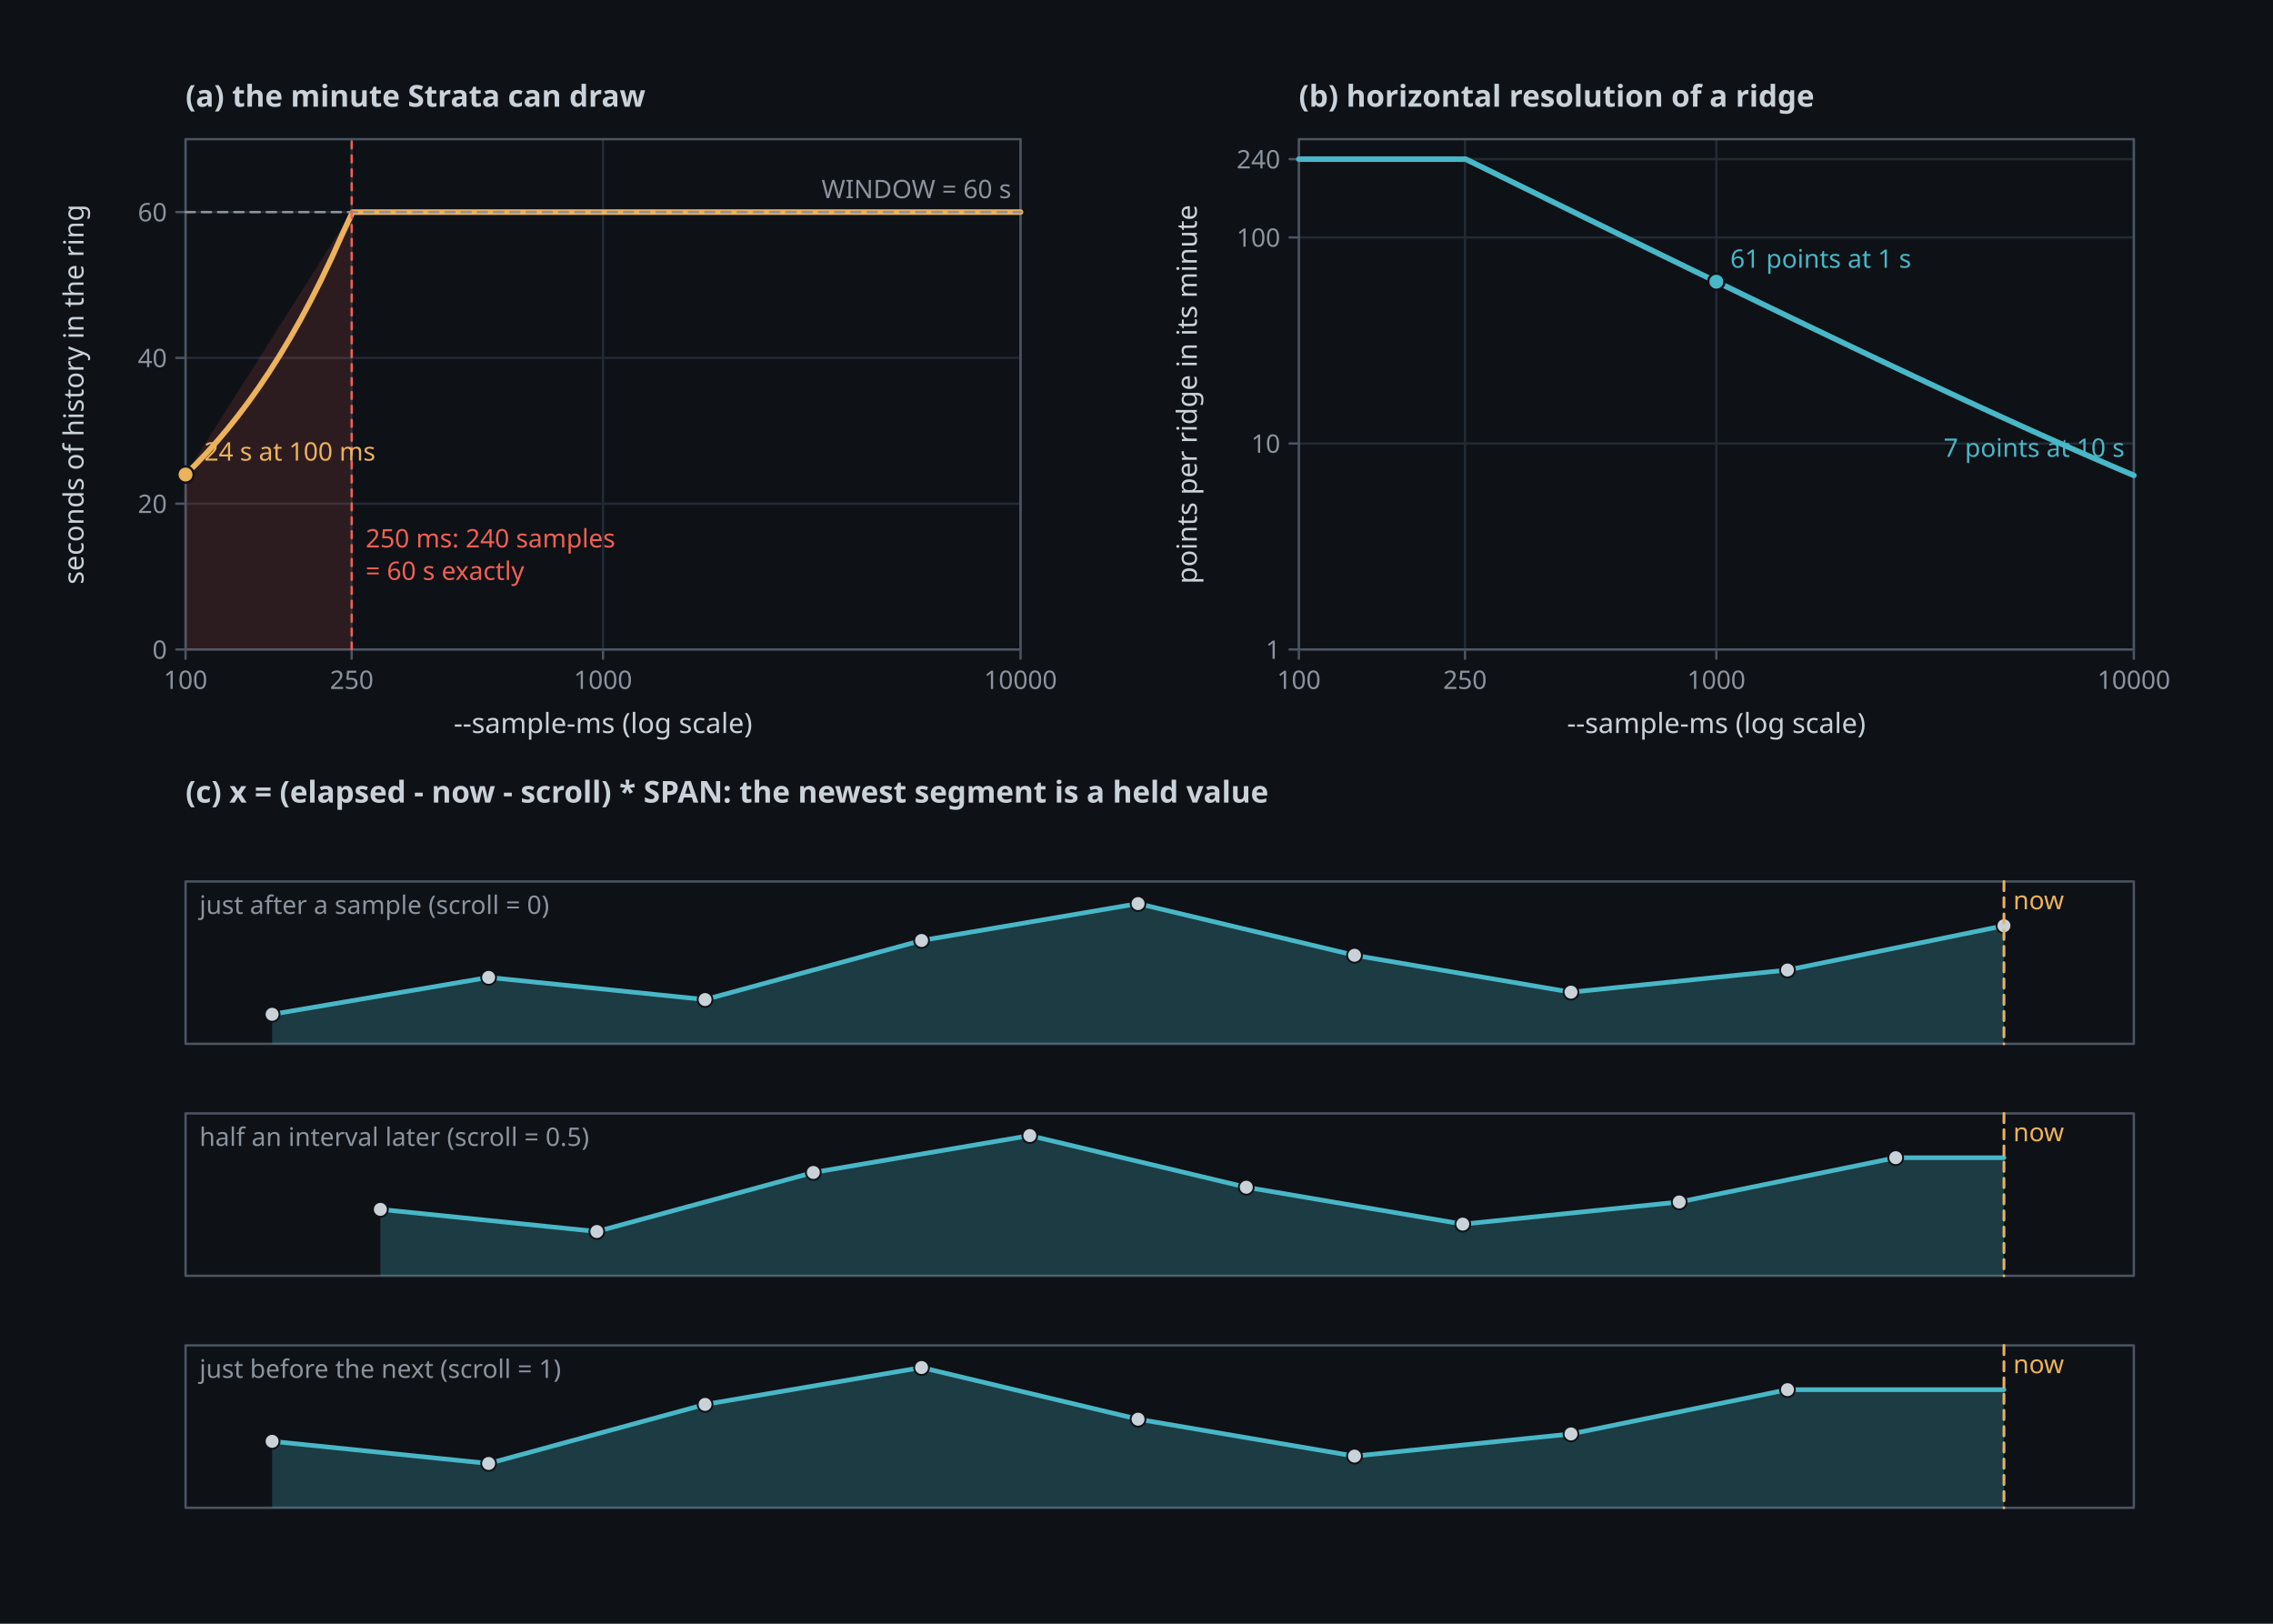
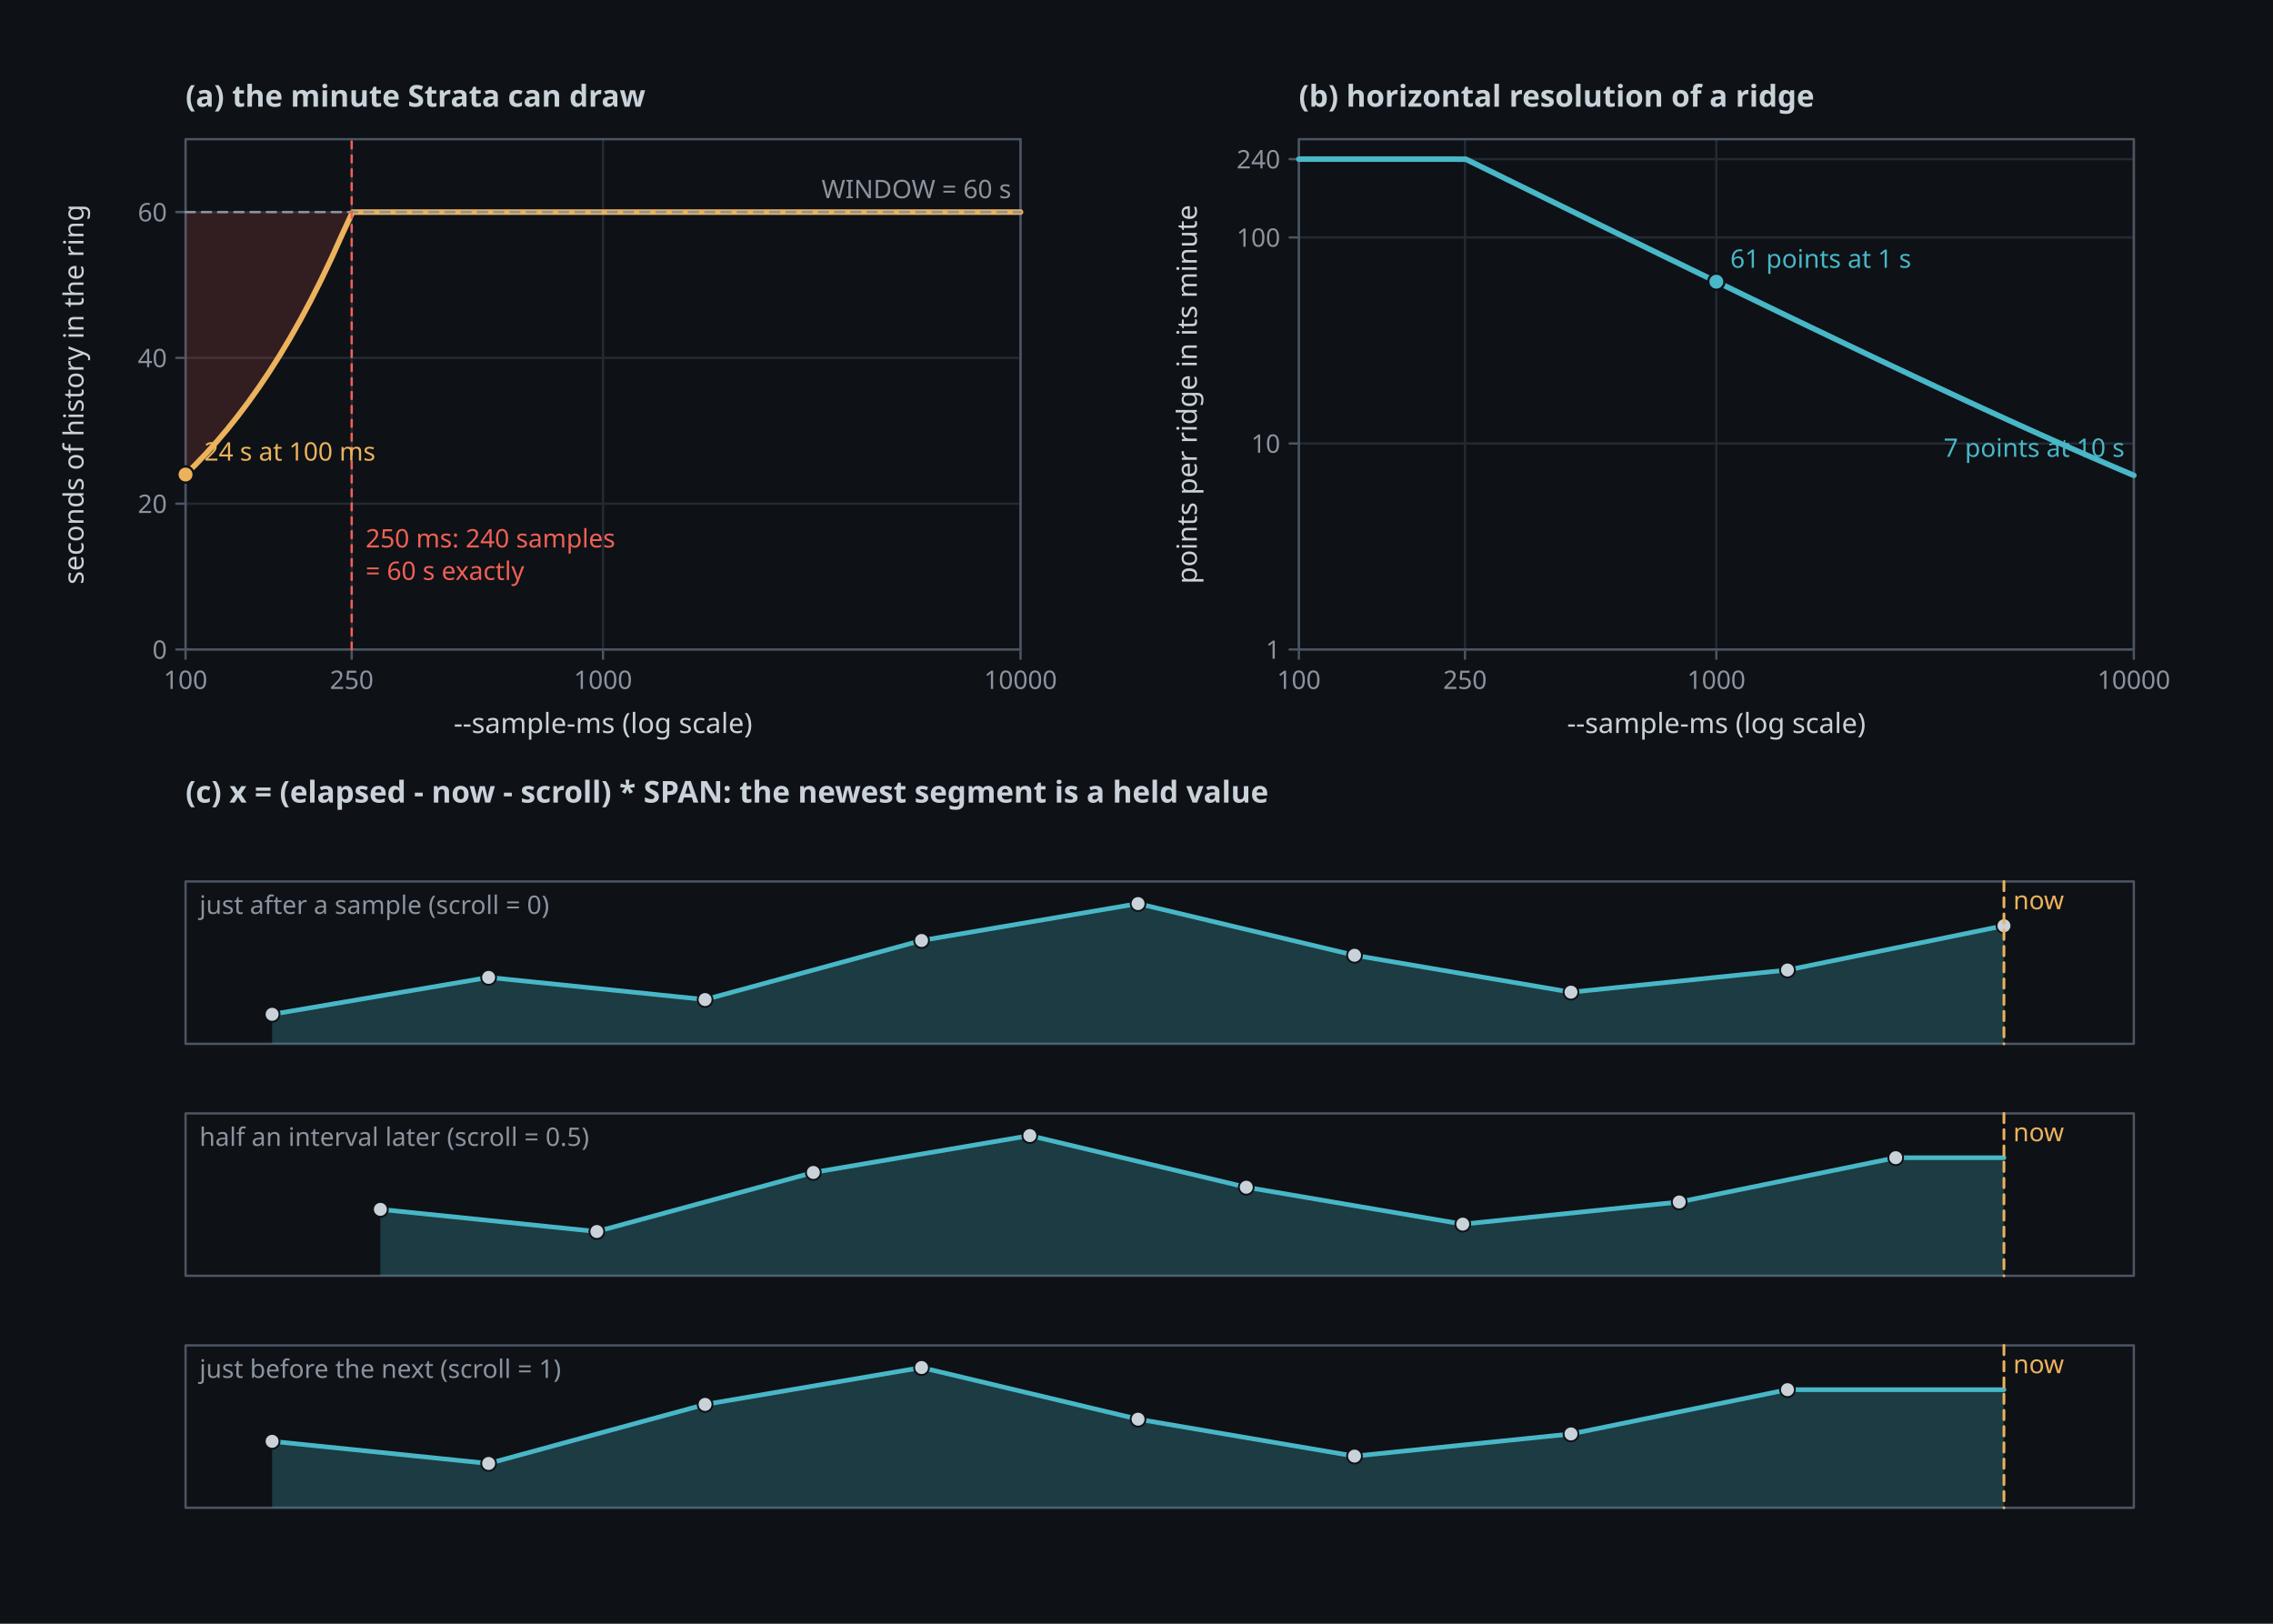
<svg xmlns="http://www.w3.org/2000/svg" viewBox="0 0 980 700" width="980" height="700" font-family="system-ui, sans-serif" role="img">
  <rect width="980" height="700" fill="#0e1116" />
  <line x1="80" y1="60" x2="80" y2="280" fill="none" stroke="#222a33" stroke-width="1" stroke-linejoin="round" stroke-linecap="round" />
  <line x1="80" y1="280" x2="80" y2="284" fill="none" stroke="#4b5563" stroke-width="1" stroke-linejoin="round" stroke-linecap="round" />
  <text x="80" y="297" font-size="11" text-anchor="middle" fill="#8b949e">100</text>
  <line x1="151.63" y1="60" x2="151.63" y2="280" fill="none" stroke="#222a33" stroke-width="1" stroke-linejoin="round" stroke-linecap="round" />
  <line x1="151.63" y1="280" x2="151.63" y2="284" fill="none" stroke="#4b5563" stroke-width="1" stroke-linejoin="round" stroke-linecap="round" />
  <text x="151.63" y="297" font-size="11" text-anchor="middle" fill="#8b949e">250</text>
  <line x1="260" y1="60" x2="260" y2="280" fill="none" stroke="#222a33" stroke-width="1" stroke-linejoin="round" stroke-linecap="round" />
  <line x1="260" y1="280" x2="260" y2="284" fill="none" stroke="#4b5563" stroke-width="1" stroke-linejoin="round" stroke-linecap="round" />
  <text x="260" y="297" font-size="11" text-anchor="middle" fill="#8b949e">1000</text>
  <line x1="440" y1="60" x2="440" y2="280" fill="none" stroke="#222a33" stroke-width="1" stroke-linejoin="round" stroke-linecap="round" />
  <line x1="440" y1="280" x2="440" y2="284" fill="none" stroke="#4b5563" stroke-width="1" stroke-linejoin="round" stroke-linecap="round" />
  <text x="440" y="297" font-size="11" text-anchor="middle" fill="#8b949e">10000</text>
  <line x1="80" y1="280" x2="440" y2="280" fill="none" stroke="#222a33" stroke-width="1" stroke-linejoin="round" stroke-linecap="round" />
  <line x1="76" y1="280" x2="80" y2="280" fill="none" stroke="#4b5563" stroke-width="1" stroke-linejoin="round" stroke-linecap="round" />
  <text x="72" y="284" font-size="11" text-anchor="end" fill="#8b949e">0</text>
  <line x1="80" y1="217.14" x2="440" y2="217.14" fill="none" stroke="#222a33" stroke-width="1" stroke-linejoin="round" stroke-linecap="round" />
  <line x1="76" y1="217.14" x2="80" y2="217.14" fill="none" stroke="#4b5563" stroke-width="1" stroke-linejoin="round" stroke-linecap="round" />
  <text x="72" y="221.14" font-size="11" text-anchor="end" fill="#8b949e">20</text>
  <line x1="80" y1="154.29" x2="440" y2="154.29" fill="none" stroke="#222a33" stroke-width="1" stroke-linejoin="round" stroke-linecap="round" />
  <line x1="76" y1="154.29" x2="80" y2="154.29" fill="none" stroke="#4b5563" stroke-width="1" stroke-linejoin="round" stroke-linecap="round" />
  <text x="72" y="158.29" font-size="11" text-anchor="end" fill="#8b949e">40</text>
  <line x1="80" y1="91.43" x2="440" y2="91.43" fill="none" stroke="#222a33" stroke-width="1" stroke-linejoin="round" stroke-linecap="round" />
  <line x1="76" y1="91.43" x2="80" y2="91.43" fill="none" stroke="#4b5563" stroke-width="1" stroke-linejoin="round" stroke-linecap="round" />
  <text x="72" y="95.43" font-size="11" text-anchor="end" fill="#8b949e">60</text>
  <rect x="80" y="60" width="360" height="220" rx="0" fill="none" stroke="#4b5563" stroke-width="1" stroke-linejoin="round" stroke-linecap="round" />
  <text x="260" y="316" font-size="12" text-anchor="middle" fill="#c9d1d9">--sample-ms (log scale)</text>
  <text x="36" y="170" font-size="12" text-anchor="middle" fill="#c9d1d9" transform="rotate(-90 36 170)">seconds of history in the ring</text>
  <text x="80" y="46" font-size="13" text-anchor="start" fill="#c9d1d9" font-weight="600">(a) the minute Strata can draw</text>
-   <polygon points="80,280 80,204.57 151.63,91.43 151.63,280" fill="#f06054" opacity="0.14" />
+   <polygon points="80,204.57 84.5,200.1 89,195.37 93.5,190.35 98,185.04 102.5,179.41 107,173.45 111.5,167.14 116,160.45 120.5,153.37 125,145.87 129.5,137.92 134,129.5 138.5,120.58 143,111.14 147.5,101.13 151.63,91.43 80,91.43" fill="#f06054" opacity="0.16" />
  <polyline points="80,204.57 84.5,200.1 89,195.37 93.5,190.35 98,185.04 102.5,179.41 107,173.45 111.5,167.14 116,160.45 120.5,153.37 125,145.87 129.5,137.92 134,129.5 138.5,120.58 143,111.14 147.5,101.13 152,91.43 156.5,91.43 161,91.43 165.5,91.43 170,91.43 174.5,91.43 179,91.43 183.5,91.43 188,91.43 192.5,91.43 197,91.43 201.5,91.43 206,91.43 210.5,91.43 215,91.43 219.5,91.43 224,91.43 228.5,91.43 233,91.43 237.5,91.43 242,91.43 246.5,91.43 251,91.43 255.5,91.43 260,91.43 264.5,91.43 269,91.43 273.5,91.43 278,91.43 282.5,91.43 287,91.43 291.5,91.43 296,91.43 300.5,91.43 305,91.43 309.5,91.43 314,91.43 318.5,91.43 323,91.43 327.5,91.43 332,91.43 336.5,91.43 341,91.43 345.5,91.43 350,91.43 354.5,91.43 359,91.43 363.5,91.43 368,91.43 372.5,91.43 377,91.43 381.5,91.43 386,91.43 390.5,91.43 395,91.43 399.5,91.43 404,91.43 408.5,91.43 413,91.43 417.5,91.43 422,91.43 426.5,91.43 431,91.43 435.5,91.43 440,91.43" fill="none" stroke="#ecb25c" stroke-width="2.4" stroke-linejoin="round" stroke-linecap="round" />
  <polyline points="80,91.43 440,91.43" fill="none" stroke="#8b949e" stroke-width="1" stroke-linejoin="round" stroke-linecap="round" stroke-dasharray="4 3" />
  <text x="436" y="85.43" font-size="11" text-anchor="end" fill="#8b949e">WINDOW = 60 s</text>
  <line x1="151.63" y1="280" x2="151.63" y2="60" fill="none" stroke="#f06054" stroke-width="1" stroke-linejoin="round" stroke-linecap="round" stroke-dasharray="3 3" />
  <text x="157.63" y="236" font-size="11" text-anchor="start" fill="#f06054">250 ms: 240 samples</text>
  <text x="157.63" y="250" font-size="11" text-anchor="start" fill="#f06054">= 60 s exactly</text>
  <circle cx="80" cy="204.57" r="3.5" fill="#ecb25c" stroke="#0e1116" stroke-width="1" stroke-linejoin="round" stroke-linecap="round" />
  <text x="88" y="198.57" font-size="11" text-anchor="start" fill="#ecb25c">24 s at 100 ms</text>
  <line x1="560" y1="60" x2="560" y2="280" fill="none" stroke="#222a33" stroke-width="1" stroke-linejoin="round" stroke-linecap="round" />
  <line x1="560" y1="280" x2="560" y2="284" fill="none" stroke="#4b5563" stroke-width="1" stroke-linejoin="round" stroke-linecap="round" />
  <text x="560" y="297" font-size="11" text-anchor="middle" fill="#8b949e">100</text>
  <line x1="631.63" y1="60" x2="631.63" y2="280" fill="none" stroke="#222a33" stroke-width="1" stroke-linejoin="round" stroke-linecap="round" />
  <line x1="631.63" y1="280" x2="631.63" y2="284" fill="none" stroke="#4b5563" stroke-width="1" stroke-linejoin="round" stroke-linecap="round" />
  <text x="631.63" y="297" font-size="11" text-anchor="middle" fill="#8b949e">250</text>
  <line x1="740" y1="60" x2="740" y2="280" fill="none" stroke="#222a33" stroke-width="1" stroke-linejoin="round" stroke-linecap="round" />
  <line x1="740" y1="280" x2="740" y2="284" fill="none" stroke="#4b5563" stroke-width="1" stroke-linejoin="round" stroke-linecap="round" />
  <text x="740" y="297" font-size="11" text-anchor="middle" fill="#8b949e">1000</text>
  <line x1="920" y1="60" x2="920" y2="280" fill="none" stroke="#222a33" stroke-width="1" stroke-linejoin="round" stroke-linecap="round" />
  <line x1="920" y1="280" x2="920" y2="284" fill="none" stroke="#4b5563" stroke-width="1" stroke-linejoin="round" stroke-linecap="round" />
  <text x="920" y="297" font-size="11" text-anchor="middle" fill="#8b949e">10000</text>
  <line x1="560" y1="280" x2="920" y2="280" fill="none" stroke="#222a33" stroke-width="1" stroke-linejoin="round" stroke-linecap="round" />
  <line x1="556" y1="280" x2="560" y2="280" fill="none" stroke="#4b5563" stroke-width="1" stroke-linejoin="round" stroke-linecap="round" />
  <text x="552" y="284" font-size="11" text-anchor="end" fill="#8b949e">1</text>
  <line x1="560" y1="191.19" x2="920" y2="191.19" fill="none" stroke="#222a33" stroke-width="1" stroke-linejoin="round" stroke-linecap="round" />
  <line x1="556" y1="191.19" x2="560" y2="191.19" fill="none" stroke="#4b5563" stroke-width="1" stroke-linejoin="round" stroke-linecap="round" />
  <text x="552" y="195.19" font-size="11" text-anchor="end" fill="#8b949e">10</text>
  <line x1="560" y1="102.37" x2="920" y2="102.37" fill="none" stroke="#222a33" stroke-width="1" stroke-linejoin="round" stroke-linecap="round" />
  <line x1="556" y1="102.37" x2="560" y2="102.37" fill="none" stroke="#4b5563" stroke-width="1" stroke-linejoin="round" stroke-linecap="round" />
  <text x="552" y="106.37" font-size="11" text-anchor="end" fill="#8b949e">100</text>
  <line x1="560" y1="68.61" x2="920" y2="68.61" fill="none" stroke="#222a33" stroke-width="1" stroke-linejoin="round" stroke-linecap="round" />
  <line x1="556" y1="68.61" x2="560" y2="68.61" fill="none" stroke="#4b5563" stroke-width="1" stroke-linejoin="round" stroke-linecap="round" />
  <text x="552" y="72.61" font-size="11" text-anchor="end" fill="#8b949e">240</text>
  <rect x="560" y="60" width="360" height="220" rx="0" fill="none" stroke="#4b5563" stroke-width="1" stroke-linejoin="round" stroke-linecap="round" />
  <text x="740" y="316" font-size="12" text-anchor="middle" fill="#c9d1d9">--sample-ms (log scale)</text>
  <text x="516" y="170" font-size="12" text-anchor="middle" fill="#c9d1d9" transform="rotate(-90 516 170)">points per ridge in its minute</text>
  <text x="560" y="46" font-size="13" text-anchor="start" fill="#c9d1d9" font-weight="600">(b) horizontal resolution of a ridge</text>
  <polyline points="560,68.61 564.5,68.61 569,68.61 573.5,68.61 578,68.61 582.5,68.61 587,68.61 591.5,68.61 596,68.61 600.5,68.61 605,68.61 609.5,68.61 614,68.61 618.5,68.61 623,68.61 627.5,68.61 632,68.63 636.5,70.84 641,73.05 645.5,75.26 650,77.47 654.5,79.68 659,81.88 663.5,84.09 668,86.3 672.5,88.5 677,90.71 681.5,92.91 686,95.11 690.5,97.31 695,99.51 699.5,101.71 704,103.91 708.5,106.11 713,108.3 717.5,110.5 722,112.69 726.5,114.88 731,117.07 735.5,119.25 740,121.44 744.5,123.62 749,125.8 753.5,127.98 758,130.16 762.5,132.33 767,134.5 771.5,136.67 776,138.83 780.5,141 785,143.15 789.5,145.31 794,147.46 798.5,149.61 803,151.75 807.5,153.89 812,156.02 816.5,158.15 821,160.27 825.5,162.39 830,164.5 834.5,166.61 839,168.71 843.5,170.8 848,172.89 852.5,174.97 857,177.04 861.5,179.1 866,181.15 870.5,183.2 875,185.23 879.5,187.26 884,189.27 888.5,191.27 893,193.27 897.5,195.25 902,197.21 906.5,199.17 911,201.11 915.5,203.03 920,204.94" fill="none" stroke="#48b7c7" stroke-width="2.4" stroke-linejoin="round" stroke-linecap="round" />
  <text x="746" y="115.44" font-size="11" text-anchor="start" fill="#48b7c7">61 points at 1 s</text>
  <circle cx="740" cy="121.44" r="3.5" fill="#48b7c7" stroke="#0e1116" stroke-width="1" stroke-linejoin="round" stroke-linecap="round" />
  <text x="916" y="196.94" font-size="11" text-anchor="end" fill="#48b7c7">7 points at 10 s</text>
  <text x="80" y="346" font-size="13" text-anchor="start" fill="#c9d1d9" font-weight="600">(c) x = (elapsed - now - scroll) * SPAN: the newest segment is a held value</text>
  <rect x="80" y="380" width="840" height="70" rx="0" fill="none" stroke="#4b5563" stroke-width="1" stroke-linejoin="round" stroke-linecap="round" />
  <polygon points="117.33,450 117.33,437.27 210.67,421.36 304,430.91 397.33,405.45 490.67,389.55 584,411.82 677.33,427.73 770.67,418.18 864,399.09 864,399.09 864,450" fill="#48b7c7" opacity="0.25" />
  <polyline points="117.33,437.27 210.67,421.36 304,430.91 397.33,405.45 490.67,389.55 584,411.82 677.33,427.73 770.67,418.18 864,399.09 864,399.09" fill="none" stroke="#48b7c7" stroke-width="2" stroke-linejoin="round" stroke-linecap="round" />
  <circle cx="117.33" cy="437.27" r="3.2" fill="#c9d1d9" stroke="#0e1116" stroke-width="0.8" stroke-linejoin="round" stroke-linecap="round" />
  <circle cx="210.67" cy="421.36" r="3.2" fill="#c9d1d9" stroke="#0e1116" stroke-width="0.8" stroke-linejoin="round" stroke-linecap="round" />
  <circle cx="304" cy="430.91" r="3.2" fill="#c9d1d9" stroke="#0e1116" stroke-width="0.8" stroke-linejoin="round" stroke-linecap="round" />
  <circle cx="397.33" cy="405.45" r="3.2" fill="#c9d1d9" stroke="#0e1116" stroke-width="0.8" stroke-linejoin="round" stroke-linecap="round" />
  <circle cx="490.67" cy="389.55" r="3.2" fill="#c9d1d9" stroke="#0e1116" stroke-width="0.8" stroke-linejoin="round" stroke-linecap="round" />
  <circle cx="584" cy="411.82" r="3.2" fill="#c9d1d9" stroke="#0e1116" stroke-width="0.8" stroke-linejoin="round" stroke-linecap="round" />
  <circle cx="677.33" cy="427.73" r="3.2" fill="#c9d1d9" stroke="#0e1116" stroke-width="0.8" stroke-linejoin="round" stroke-linecap="round" />
  <circle cx="770.67" cy="418.18" r="3.2" fill="#c9d1d9" stroke="#0e1116" stroke-width="0.8" stroke-linejoin="round" stroke-linecap="round" />
  <circle cx="864" cy="399.09" r="3.2" fill="#c9d1d9" stroke="#0e1116" stroke-width="0.8" stroke-linejoin="round" stroke-linecap="round" />
  <line x1="864" y1="380" x2="864" y2="450" fill="none" stroke="#ecb25c" stroke-width="1.2" stroke-linejoin="round" stroke-linecap="round" stroke-dasharray="4 3" />
  <text x="868" y="392" font-size="11" text-anchor="start" fill="#ecb25c">now</text>
  <text x="86" y="394" font-size="11" text-anchor="start" fill="#8b949e">just after a sample (scroll = 0)</text>
  <rect x="80" y="480" width="840" height="70" rx="0" fill="none" stroke="#4b5563" stroke-width="1" stroke-linejoin="round" stroke-linecap="round" />
  <polygon points="164,550 164,521.36 257.33,530.91 350.67,505.45 444,489.55 537.33,511.82 630.67,527.73 724,518.18 817.33,499.09 864,499.09 864,550" fill="#48b7c7" opacity="0.25" />
  <polyline points="164,521.36 257.33,530.91 350.67,505.45 444,489.55 537.33,511.82 630.67,527.73 724,518.18 817.33,499.09 864,499.09" fill="none" stroke="#48b7c7" stroke-width="2" stroke-linejoin="round" stroke-linecap="round" />
  <circle cx="164" cy="521.36" r="3.2" fill="#c9d1d9" stroke="#0e1116" stroke-width="0.8" stroke-linejoin="round" stroke-linecap="round" />
  <circle cx="257.33" cy="530.91" r="3.2" fill="#c9d1d9" stroke="#0e1116" stroke-width="0.8" stroke-linejoin="round" stroke-linecap="round" />
  <circle cx="350.67" cy="505.45" r="3.2" fill="#c9d1d9" stroke="#0e1116" stroke-width="0.8" stroke-linejoin="round" stroke-linecap="round" />
  <circle cx="444" cy="489.55" r="3.2" fill="#c9d1d9" stroke="#0e1116" stroke-width="0.8" stroke-linejoin="round" stroke-linecap="round" />
  <circle cx="537.33" cy="511.82" r="3.2" fill="#c9d1d9" stroke="#0e1116" stroke-width="0.8" stroke-linejoin="round" stroke-linecap="round" />
  <circle cx="630.67" cy="527.73" r="3.2" fill="#c9d1d9" stroke="#0e1116" stroke-width="0.8" stroke-linejoin="round" stroke-linecap="round" />
  <circle cx="724" cy="518.18" r="3.2" fill="#c9d1d9" stroke="#0e1116" stroke-width="0.8" stroke-linejoin="round" stroke-linecap="round" />
  <circle cx="817.33" cy="499.09" r="3.2" fill="#c9d1d9" stroke="#0e1116" stroke-width="0.8" stroke-linejoin="round" stroke-linecap="round" />
  <line x1="864" y1="480" x2="864" y2="550" fill="none" stroke="#ecb25c" stroke-width="1.2" stroke-linejoin="round" stroke-linecap="round" stroke-dasharray="4 3" />
  <text x="868" y="492" font-size="11" text-anchor="start" fill="#ecb25c">now</text>
  <text x="86" y="494" font-size="11" text-anchor="start" fill="#8b949e">half an interval later (scroll = 0.5)</text>
  <rect x="80" y="580" width="840" height="70" rx="0" fill="none" stroke="#4b5563" stroke-width="1" stroke-linejoin="round" stroke-linecap="round" />
  <polygon points="117.33,650 117.33,621.36 210.67,630.91 304,605.45 397.33,589.55 490.67,611.82 584,627.73 677.33,618.18 770.67,599.09 864,599.09 864,650" fill="#48b7c7" opacity="0.25" />
  <polyline points="117.33,621.36 210.67,630.91 304,605.45 397.33,589.55 490.67,611.82 584,627.73 677.33,618.18 770.67,599.09 864,599.09" fill="none" stroke="#48b7c7" stroke-width="2" stroke-linejoin="round" stroke-linecap="round" />
  <circle cx="117.33" cy="621.36" r="3.2" fill="#c9d1d9" stroke="#0e1116" stroke-width="0.8" stroke-linejoin="round" stroke-linecap="round" />
  <circle cx="210.67" cy="630.91" r="3.2" fill="#c9d1d9" stroke="#0e1116" stroke-width="0.8" stroke-linejoin="round" stroke-linecap="round" />
  <circle cx="304" cy="605.45" r="3.2" fill="#c9d1d9" stroke="#0e1116" stroke-width="0.8" stroke-linejoin="round" stroke-linecap="round" />
  <circle cx="397.33" cy="589.55" r="3.2" fill="#c9d1d9" stroke="#0e1116" stroke-width="0.8" stroke-linejoin="round" stroke-linecap="round" />
  <circle cx="490.67" cy="611.82" r="3.2" fill="#c9d1d9" stroke="#0e1116" stroke-width="0.8" stroke-linejoin="round" stroke-linecap="round" />
  <circle cx="584" cy="627.73" r="3.2" fill="#c9d1d9" stroke="#0e1116" stroke-width="0.8" stroke-linejoin="round" stroke-linecap="round" />
  <circle cx="677.33" cy="618.18" r="3.2" fill="#c9d1d9" stroke="#0e1116" stroke-width="0.8" stroke-linejoin="round" stroke-linecap="round" />
  <circle cx="770.67" cy="599.09" r="3.2" fill="#c9d1d9" stroke="#0e1116" stroke-width="0.8" stroke-linejoin="round" stroke-linecap="round" />
  <line x1="864" y1="580" x2="864" y2="650" fill="none" stroke="#ecb25c" stroke-width="1.2" stroke-linejoin="round" stroke-linecap="round" stroke-dasharray="4 3" />
  <text x="868" y="592" font-size="11" text-anchor="start" fill="#ecb25c">now</text>
  <text x="86" y="594" font-size="11" text-anchor="start" fill="#8b949e">just before the next (scroll = 1)</text>
</svg>
